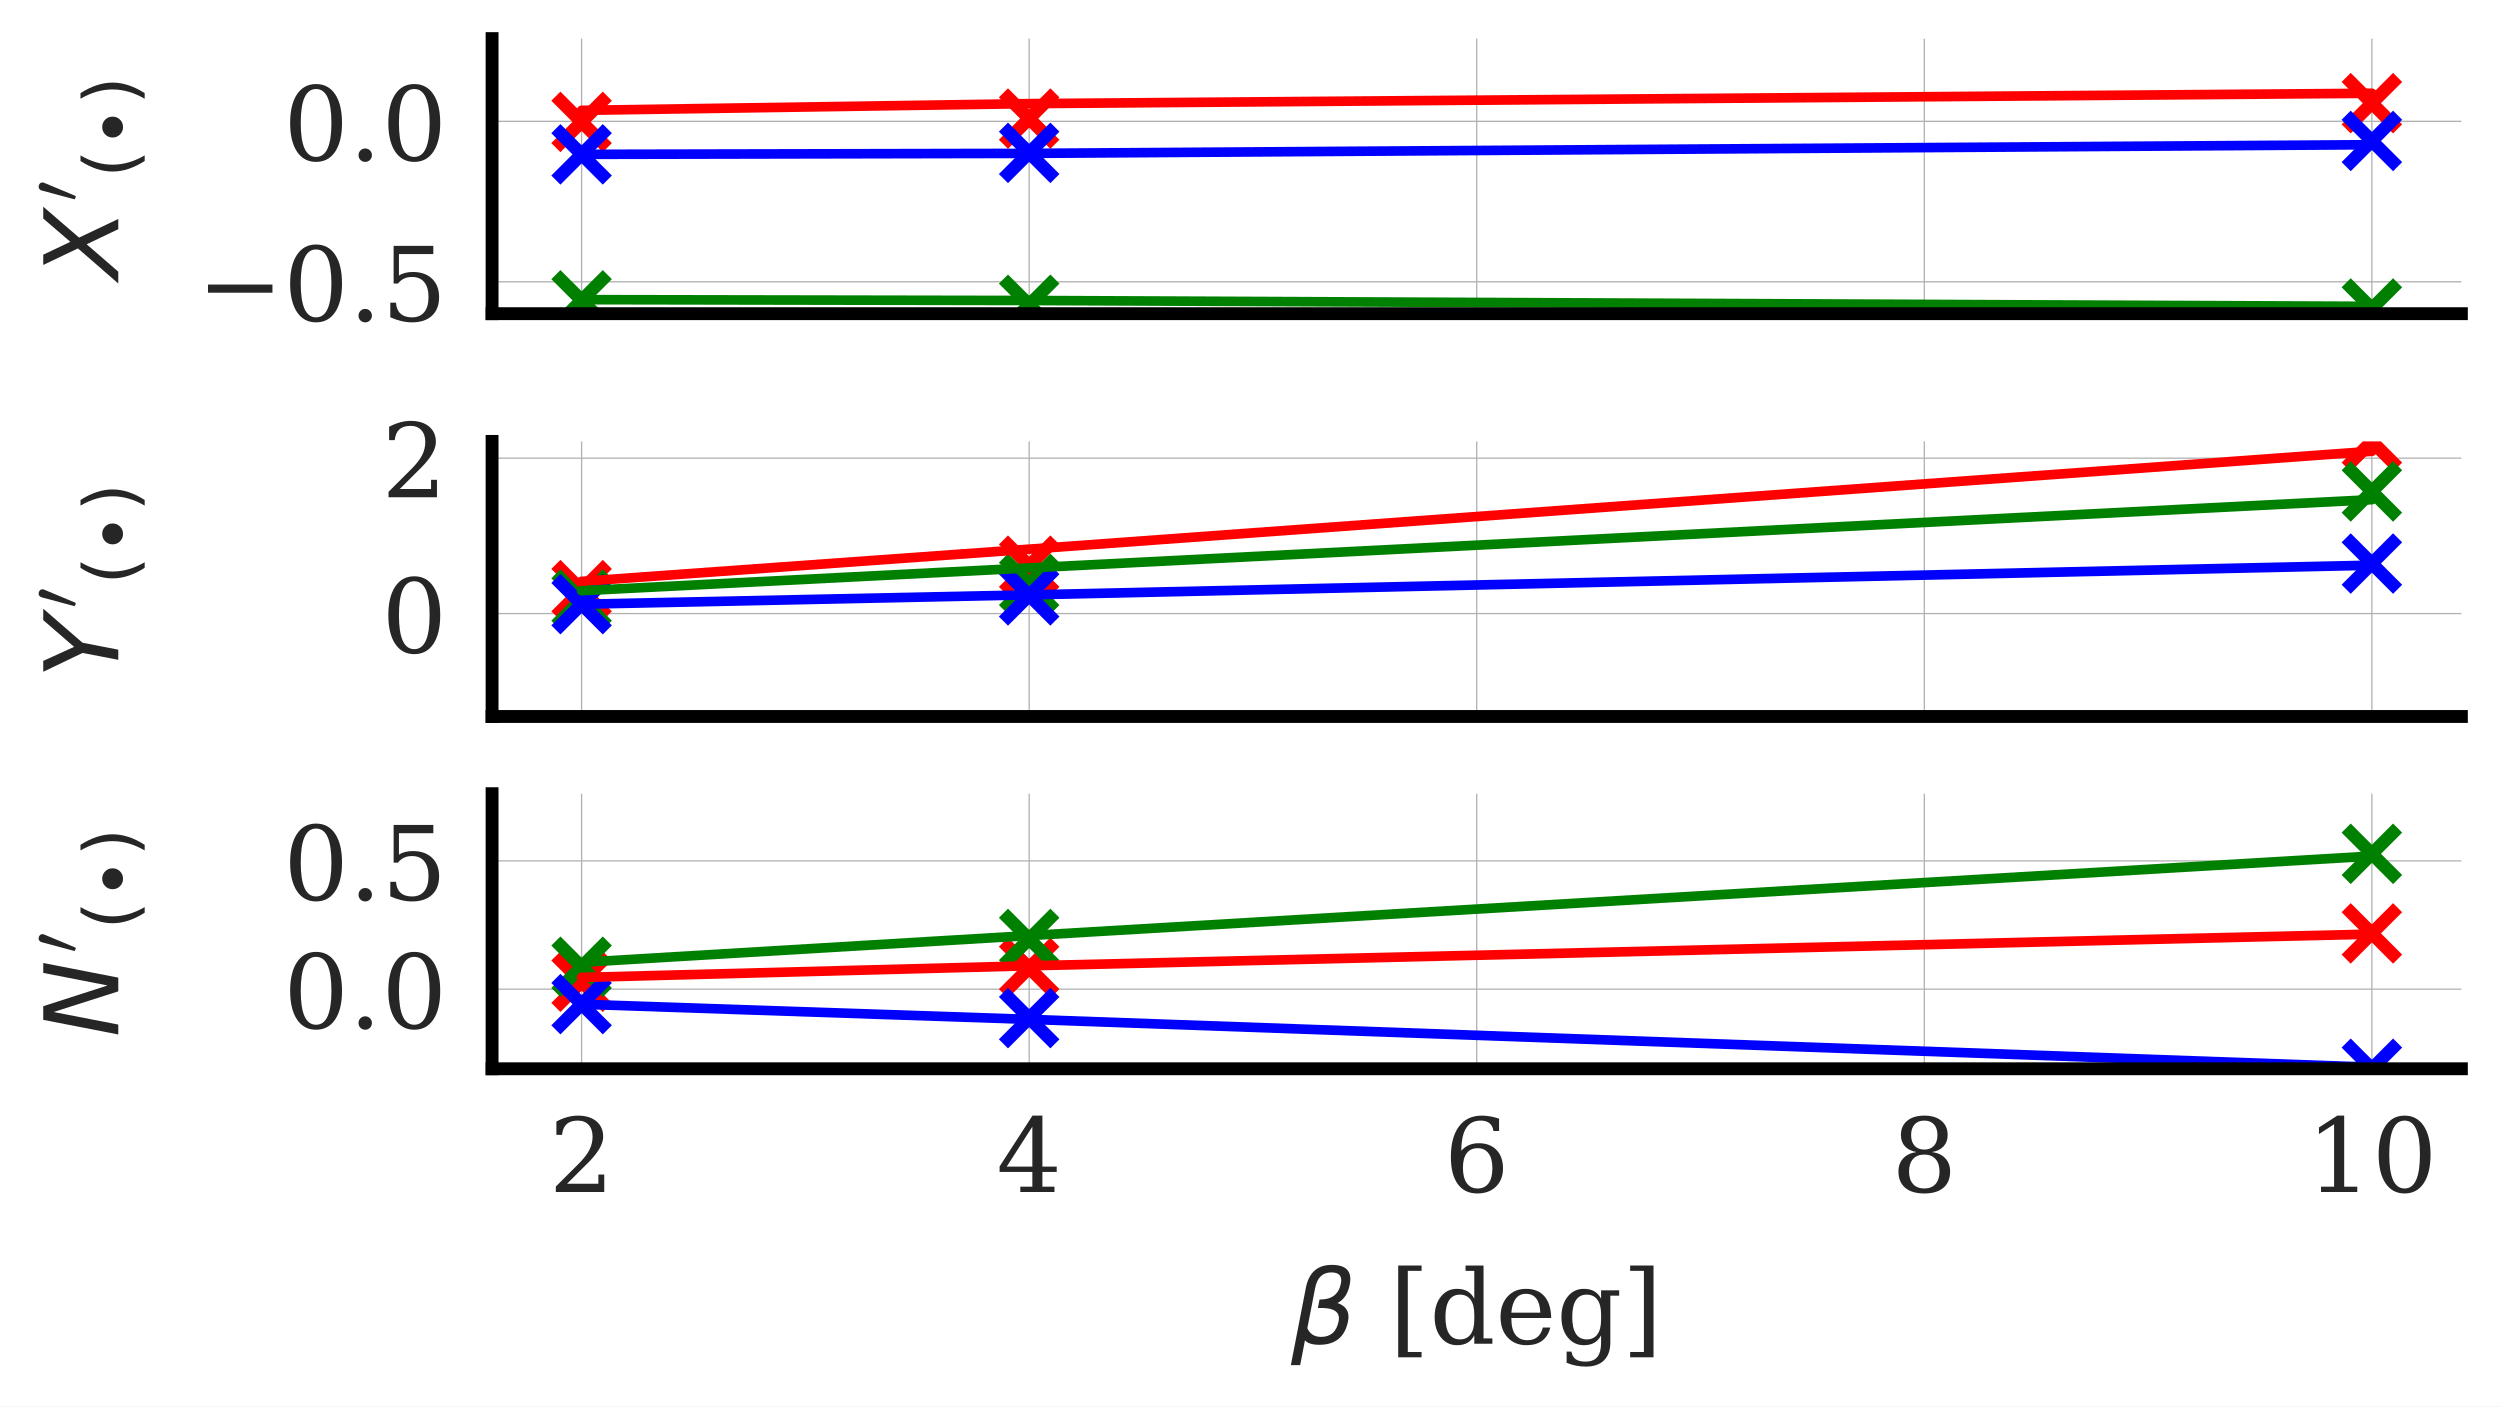
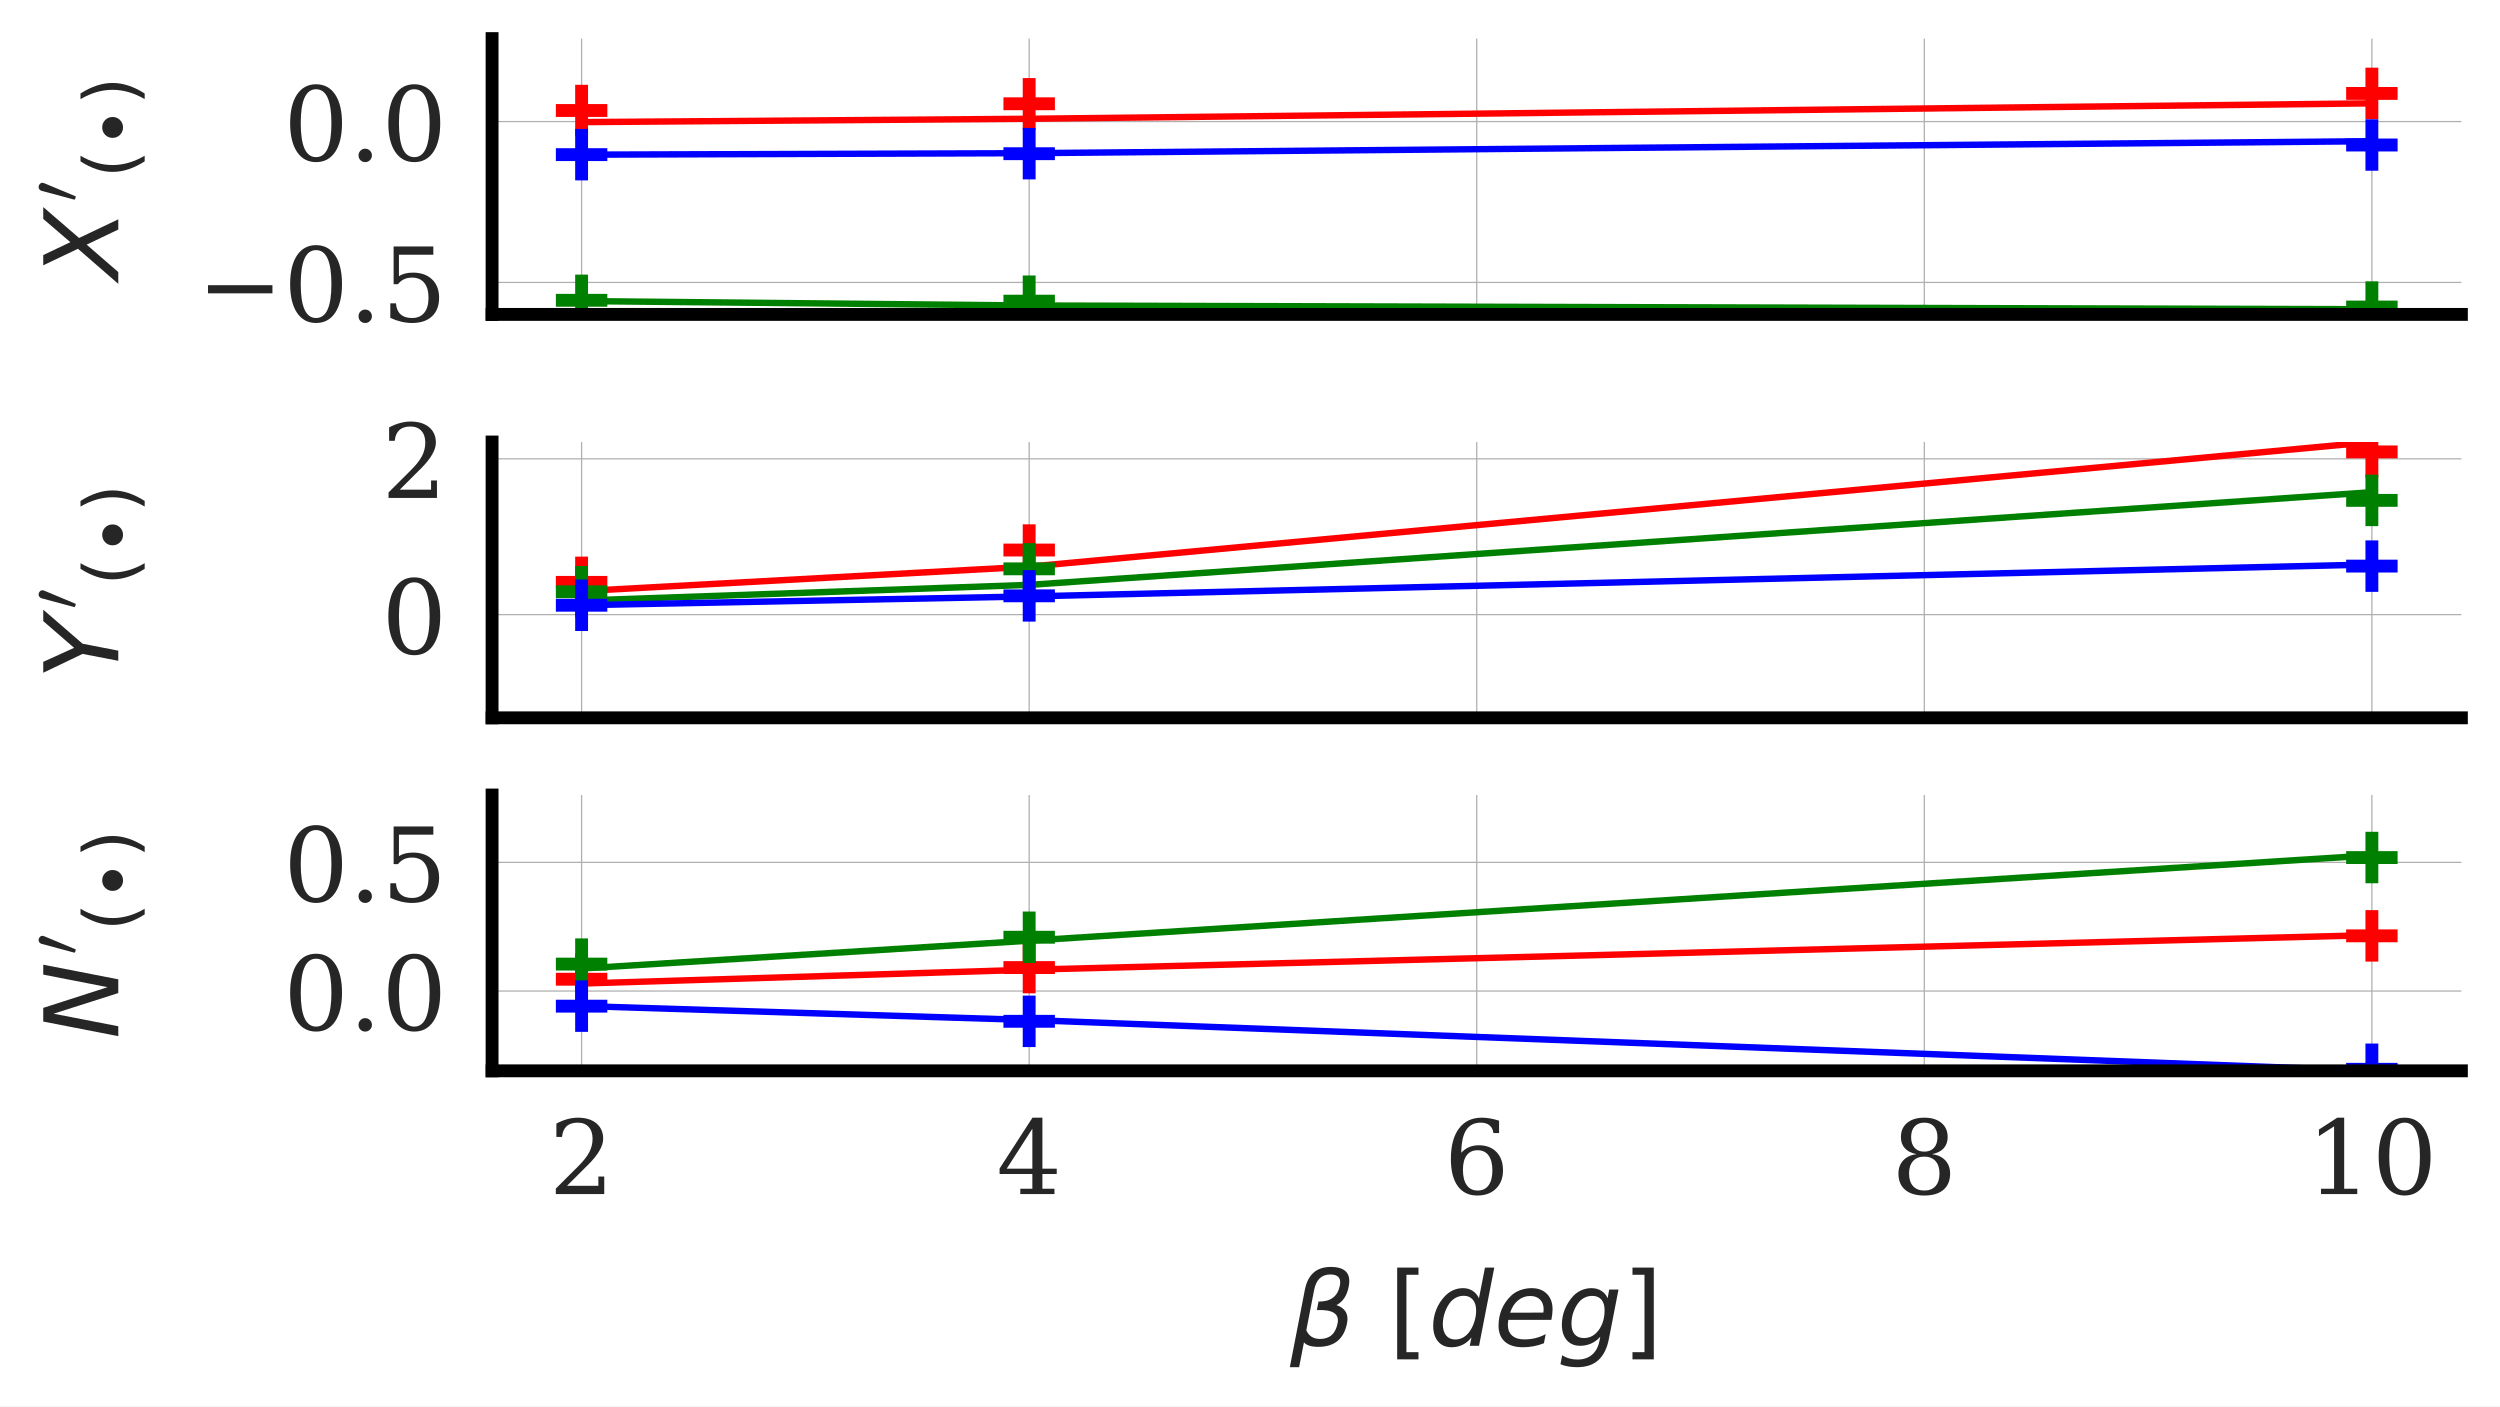
<svg xmlns="http://www.w3.org/2000/svg" xmlns:xlink="http://www.w3.org/1999/xlink" width="194.31pt" height="109.312pt" viewBox="0 0 194.31 109.312" version="1.1">
  <defs>
    <style type="text/css">*{stroke-linejoin: round; stroke-linecap: butt}</style>
  </defs>
  <g id="figure_1">
    <g id="patch_1">
      <path d="M 0 109.312  L 194.31 109.312  L 194.31 0  L 0 0  z " style="fill: #ffffff" />
    </g>
    <g id="axes_1">
      <g id="patch_2">
-         <path d="M 38.246 24.38  L 191.309 24.38  L 191.309 3  L 38.246 3  z " style="fill: #ffffff" />
+         <path d="M 38.246 24.437  L 191.309 24.437  L 191.309 3  L 38.246 3  z " style="fill: #ffffff" />
      </g>
      <g id="matplotlib.axis_1">
        <g id="xtick_1">
          <g id="line2d_1">
-             <path d="M 45.204 24.38  L 45.204 3  " clip-path="url(#pa5f23b35cd)" style="fill: none; stroke: #b0b0b0; stroke-width: 0.1; stroke-linecap: round" />
+             <path d="M 45.204 24.437  L 45.204 3  " clip-path="url(#p8b39b5f548)" style="fill: none; stroke: #b0b0b0; stroke-width: 0.1; stroke-linecap: round" />
          </g>
          <g id="line2d_2" />
        </g>
        <g id="xtick_2">
          <g id="line2d_3">
-             <path d="M 79.991 24.38  L 79.991 3  " clip-path="url(#pa5f23b35cd)" style="fill: none; stroke: #b0b0b0; stroke-width: 0.1; stroke-linecap: round" />
+             <path d="M 79.991 24.437  L 79.991 3  " clip-path="url(#p8b39b5f548)" style="fill: none; stroke: #b0b0b0; stroke-width: 0.1; stroke-linecap: round" />
          </g>
          <g id="line2d_4" />
        </g>
        <g id="xtick_3">
          <g id="line2d_5">
-             <path d="M 114.778 24.38  L 114.778 3  " clip-path="url(#pa5f23b35cd)" style="fill: none; stroke: #b0b0b0; stroke-width: 0.1; stroke-linecap: round" />
+             <path d="M 114.778 24.437  L 114.778 3  " clip-path="url(#p8b39b5f548)" style="fill: none; stroke: #b0b0b0; stroke-width: 0.1; stroke-linecap: round" />
          </g>
          <g id="line2d_6" />
        </g>
        <g id="xtick_4">
          <g id="line2d_7">
-             <path d="M 149.565 24.38  L 149.565 3  " clip-path="url(#pa5f23b35cd)" style="fill: none; stroke: #b0b0b0; stroke-width: 0.1; stroke-linecap: round" />
+             <path d="M 149.565 24.437  L 149.565 3  " clip-path="url(#p8b39b5f548)" style="fill: none; stroke: #b0b0b0; stroke-width: 0.1; stroke-linecap: round" />
          </g>
          <g id="line2d_8" />
        </g>
        <g id="xtick_5">
          <g id="line2d_9">
-             <path d="M 184.352 24.38  L 184.352 3  " clip-path="url(#pa5f23b35cd)" style="fill: none; stroke: #b0b0b0; stroke-width: 0.1; stroke-linecap: round" />
+             <path d="M 184.352 24.437  L 184.352 3  " clip-path="url(#p8b39b5f548)" style="fill: none; stroke: #b0b0b0; stroke-width: 0.1; stroke-linecap: round" />
          </g>
          <g id="line2d_10" />
        </g>
      </g>
      <g id="matplotlib.axis_2">
        <g id="ytick_1">
          <g id="line2d_11">
-             <path d="M 38.246 21.902  L 191.309 21.902  " clip-path="url(#pa5f23b35cd)" style="fill: none; stroke: #b0b0b0; stroke-width: 0.1; stroke-linecap: round" />
+             <path d="M 38.246 21.951  L 191.309 21.951  " clip-path="url(#p8b39b5f548)" style="fill: none; stroke: #b0b0b0; stroke-width: 0.1; stroke-linecap: round" />
          </g>
          <g id="line2d_12" />
          <g id="text_1">
-             <g style="fill: #262626" transform="translate(15.32024 24.94088) scale(0.08 -0.08)">
+             <g style="fill: #262626" transform="translate(15.32024 24.99081) scale(0.08 -0.08)">
              <defs>
                <path id="DejaVuSerif-2212" d="M 678 2259  L 4684 2259  L 4684 1753  L 678 1753  L 678 2259  z " transform="scale(0.015625)" />
                <path id="DejaVuSerif-30" d="M 2034 219  Q 2513 219 2750 744  Q 2988 1269 2988 2328  Q 2988 3391 2750 3916  Q 2513 4441 2034 4441  Q 1556 4441 1318 3916  Q 1081 3391 1081 2328  Q 1081 1269 1318 744  Q 1556 219 2034 219  z M 2034 -91  Q 1275 -91 848 546  Q 422 1184 422 2328  Q 422 3475 848 4112  Q 1275 4750 2034 4750  Q 2797 4750 3222 4112  Q 3647 3475 3647 2328  Q 3647 1184 3222 546  Q 2797 -91 2034 -91  z " transform="scale(0.015625)" />
                <path id="DejaVuSerif-2e" d="M 603 325  Q 603 500 722 622  Q 841 744 1019 744  Q 1191 744 1312 622  Q 1434 500 1434 325  Q 1434 153 1312 31  Q 1191 -91 1019 -91  Q 841 -91 722 29  Q 603 150 603 325  z " transform="scale(0.015625)" />
                <path id="DejaVuSerif-35" d="M 3219 4666  L 3219 4153  L 1081 4153  L 1081 2816  Q 1244 2928 1461 2984  Q 1678 3041 1947 3041  Q 2703 3041 3140 2622  Q 3578 2203 3578 1478  Q 3578 738 3136 323  Q 2694 -91 1894 -91  Q 1572 -91 1234 -12  Q 897 66 544 225  L 544 1131  L 897 1131  Q 925 688 1179 453  Q 1434 219 1894 219  Q 2388 219 2653 544  Q 2919 869 2919 1478  Q 2919 2084 2655 2407  Q 2391 2731 1894 2731  Q 1613 2731 1398 2631  Q 1184 2531 1019 2322  L 750 2322  L 750 4666  L 3219 4666  z " transform="scale(0.015625)" />
              </defs>
              <use xlink:href="#DejaVuSerif-2212" />
              <use xlink:href="#DejaVuSerif-30" x="83.789" />
              <use xlink:href="#DejaVuSerif-2e" x="147.412" />
              <use xlink:href="#DejaVuSerif-35" x="179.199" />
            </g>
          </g>
        </g>
        <g id="ytick_2">
          <g id="line2d_13">
-             <path d="M 38.246 9.431  L 191.309 9.431  " clip-path="url(#pa5f23b35cd)" style="fill: none; stroke: #b0b0b0; stroke-width: 0.1; stroke-linecap: round" />
+             <path d="M 38.246 9.448  L 191.309 9.448  " clip-path="url(#p8b39b5f548)" style="fill: none; stroke: #b0b0b0; stroke-width: 0.1; stroke-linecap: round" />
          </g>
          <g id="line2d_14" />
          <g id="text_2">
-             <g style="fill: #262626" transform="translate(22.02399 12.47009) scale(0.08 -0.08)">
+             <g style="fill: #262626" transform="translate(22.02399 12.48708) scale(0.08 -0.08)">
              <use xlink:href="#DejaVuSerif-30" />
              <use xlink:href="#DejaVuSerif-2e" x="63.623" />
              <use xlink:href="#DejaVuSerif-30" x="95.41" />
            </g>
          </g>
        </g>
        <g id="text_3">
-           <g style="fill: #262626" transform="translate(9.24024 21.69036) rotate(-90) scale(0.08 -0.08)">
+           <g style="fill: #262626" transform="translate(9.24024 21.71859) rotate(-90) scale(0.08 -0.08)">
            <defs>
              <path id="DejaVuSans-Oblique-58" d="M 878 4666  L 1516 4666  L 2316 2981  L 3763 4666  L 4500 4666  L 2578 2438  L 3738 0  L 3103 0  L 2163 1966  L 459 0  L -275 0  L 1906 2509  L 878 4666  z " transform="scale(0.015625)" />
              <path id="Cmsy10-30" d="M 225 347  Q 184 359 184 409  L 966 3316  Q 1003 3434 1093 3506  Q 1184 3578 1300 3578  Q 1450 3578 1564 3479  Q 1678 3381 1678 3231  Q 1678 3166 1644 3084  L 488 319  Q 466 275 428 275  Q 394 275 320 306  Q 247 338 225 347  z " transform="scale(0.015625)" />
              <path id="DejaVuSans-28" d="M 1984 4856  Q 1566 4138 1362 3434  Q 1159 2731 1159 2009  Q 1159 1288 1364 580  Q 1569 -128 1984 -844  L 1484 -844  Q 1016 -109 783 600  Q 550 1309 550 2009  Q 550 2706 781 3412  Q 1013 4119 1484 4856  L 1984 4856  z " transform="scale(0.015625)" />
              <path id="DejaVuSans-2219" d="M 1075 2006  Q 1075 2394 1345 2661  Q 1616 2928 2009 2928  Q 2397 2928 2664 2661  Q 2931 2394 2931 2006  Q 2931 1616 2662 1347  Q 2394 1078 2003 1078  Q 1613 1078 1344 1347  Q 1075 1616 1075 2006  z " transform="scale(0.015625)" />
              <path id="DejaVuSans-29" d="M 513 4856  L 1013 4856  Q 1481 4119 1714 3412  Q 1947 2706 1947 2009  Q 1947 1309 1714 600  Q 1481 -109 1013 -844  L 513 -844  Q 928 -128 1133 580  Q 1338 1288 1338 2009  Q 1338 2731 1133 3434  Q 928 4138 513 4856  z " transform="scale(0.015625)" />
            </defs>
            <use xlink:href="#DejaVuSans-Oblique-58" transform="translate(0 0.584375)" />
            <use xlink:href="#Cmsy10-30" transform="translate(75.52263 38.86563) scale(0.7)" />
            <use xlink:href="#DejaVuSans-28" transform="translate(98.4572 -15.82188) scale(0.7)" />
            <use xlink:href="#DejaVuSans-2219" transform="translate(125.7668 -15.82188) scale(0.7)" />
            <use xlink:href="#DejaVuSans-29" transform="translate(169.5851 -15.82188) scale(0.7)" />
          </g>
        </g>
      </g>
      <g id="line2d_15">
+         <path d="M 45.204 9.492  L 79.991 9.232  L 184.352 8.032  " clip-path="url(#p8b39b5f548)" style="fill: none; stroke: #ff0000; stroke-width: 0.5; stroke-linecap: round" />
+       </g>
+       <g id="line2d_16">
+         <path d="M 45.204 23.399  L 79.991 23.744  L 184.352 24.033  " clip-path="url(#p8b39b5f548)" style="fill: none; stroke: #008000; stroke-width: 0.5; stroke-linecap: round" />
+       </g>
+       <g id="line2d_17">
+         <path d="M 45.204 12.022  L 79.991 11.905  L 184.352 10.975  " clip-path="url(#p8b39b5f548)" style="fill: none; stroke: #0000ff; stroke-width: 0.5; stroke-linecap: round" />
+       </g>
+       <g id="line2d_18">
        <defs>
-           <path id="m669d3dee5b" d="M -2 2  L 2 -2  M -2 -2  L 2 2  " style="stroke: #ff0000" />
+           <path id="mfa01c12c2f" d="M -2 0  L 2 0  M 0 2  L 0 -2  " style="stroke: #ff0000" />
        </defs>
-         <g clip-path="url(#pa5f23b35cd)">
-           <use xlink:href="#m669d3dee5b" x="45.204" y="9.475" style="fill: #ff0000; stroke: #ff0000" />
-           <use xlink:href="#m669d3dee5b" x="79.991" y="9.215" style="fill: #ff0000; stroke: #ff0000" />
-           <use xlink:href="#m669d3dee5b" x="184.352" y="8.018" style="fill: #ff0000; stroke: #ff0000" />
-         </g>
-       </g>
-       <g id="line2d_16">
+         <g clip-path="url(#p8b39b5f548)">
+           <use xlink:href="#mfa01c12c2f" x="45.204" y="8.591" style="fill: #ff0000; stroke: #ff0000" />
+           <use xlink:href="#mfa01c12c2f" x="79.991" y="8.067" style="fill: #ff0000; stroke: #ff0000" />
+           <use xlink:href="#mfa01c12c2f" x="184.352" y="7.261" style="fill: #ff0000; stroke: #ff0000" />
+         </g>
+       </g>
+       <g id="line2d_19">
        <defs>
-           <path id="m61a333abdd" d="M -2 2  L 2 -2  M -2 -2  L 2 2  " style="stroke: #008000" />
+           <path id="m110ca8542e" d="M -2 0  L 2 0  M 0 2  L 0 -2  " style="stroke: #008000" />
        </defs>
-         <g clip-path="url(#pa5f23b35cd)">
-           <use xlink:href="#m61a333abdd" x="45.204" y="23.345" style="fill: #008000; stroke: #008000" />
-           <use xlink:href="#m61a333abdd" x="79.991" y="23.689" style="fill: #008000; stroke: #008000" />
-           <use xlink:href="#m61a333abdd" x="184.352" y="23.978" style="fill: #008000; stroke: #008000" />
-         </g>
-       </g>
-       <g id="line2d_17">
+         <g clip-path="url(#p8b39b5f548)">
+           <use xlink:href="#m110ca8542e" x="45.204" y="23.343" style="fill: #008000; stroke: #008000" />
+           <use xlink:href="#m110ca8542e" x="79.991" y="23.409" style="fill: #008000; stroke: #008000" />
+           <use xlink:href="#m110ca8542e" x="184.352" y="23.865" style="fill: #008000; stroke: #008000" />
+         </g>
+       </g>
+       <g id="line2d_20">
        <defs>
-           <path id="m25fa1c85c9" d="M -2 2  L 2 -2  M -2 -2  L 2 2  " style="stroke: #0000ff" />
+           <path id="m47cb2ec820" d="M -2 0  L 2 0  M 0 2  L 0 -2  " style="stroke: #0000ff" />
        </defs>
-         <g clip-path="url(#pa5f23b35cd)">
-           <use xlink:href="#m25fa1c85c9" x="45.204" y="11.998" style="fill: #0000ff; stroke: #0000ff" />
-           <use xlink:href="#m25fa1c85c9" x="79.991" y="11.881" style="fill: #0000ff; stroke: #0000ff" />
-           <use xlink:href="#m25fa1c85c9" x="184.352" y="10.954" style="fill: #0000ff; stroke: #0000ff" />
-         </g>
-       </g>
-       <g id="line2d_18">
-         <path d="M 45.204 8.577  L 79.991 8.054  L 184.352 7.25  " clip-path="url(#pa5f23b35cd)" style="fill: none; stroke: #ff0000; stroke-width: 0.75; stroke-linecap: round" />
-       </g>
-       <g id="line2d_19">
-         <path d="M 45.204 23.29  L 79.991 23.355  L 184.352 23.81  " clip-path="url(#pa5f23b35cd)" style="fill: none; stroke: #008000; stroke-width: 0.75; stroke-linecap: round" />
-       </g>
-       <g id="line2d_20">
-         <path d="M 45.204 11.997  L 79.991 11.921  L 184.352 11.248  " clip-path="url(#pa5f23b35cd)" style="fill: none; stroke: #0000ff; stroke-width: 0.75; stroke-linecap: round" />
+         <g clip-path="url(#p8b39b5f548)">
+           <use xlink:href="#m47cb2ec820" x="45.204" y="12.021" style="fill: #0000ff; stroke: #0000ff" />
+           <use xlink:href="#m47cb2ec820" x="79.991" y="11.945" style="fill: #0000ff; stroke: #0000ff" />
+           <use xlink:href="#m47cb2ec820" x="184.352" y="11.27" style="fill: #0000ff; stroke: #0000ff" />
+         </g>
      </g>
      <g id="patch_3">
-         <path d="M 38.246 24.38  L 38.246 3  " style="fill: none; stroke: #000000; stroke-linejoin: miter; stroke-linecap: square" />
+         <path d="M 38.246 24.437  L 38.246 3  " style="fill: none; stroke: #000000; stroke-linejoin: miter; stroke-linecap: square" />
      </g>
      <g id="patch_4">
-         <path d="M 38.246 24.38  L 191.309 24.38  " style="fill: none; stroke: #000000; stroke-linejoin: miter; stroke-linecap: square" />
+         <path d="M 38.246 24.437  L 191.309 24.437  " style="fill: none; stroke: #000000; stroke-linejoin: miter; stroke-linecap: square" />
      </g>
    </g>
    <g id="axes_2">
      <g id="patch_5">
-         <path d="M 38.246 55.688  L 191.309 55.688  L 191.309 34.308  L 38.246 34.308  z " style="fill: #ffffff" />
+         <path d="M 38.246 55.792  L 191.309 55.792  L 191.309 34.355  L 38.246 34.355  z " style="fill: #ffffff" />
      </g>
      <g id="matplotlib.axis_3">
        <g id="xtick_6">
          <g id="line2d_21">
-             <path d="M 45.204 55.688  L 45.204 34.308  " clip-path="url(#pbe70ea8ab2)" style="fill: none; stroke: #b0b0b0; stroke-width: 0.1; stroke-linecap: round" />
+             <path d="M 45.204 55.792  L 45.204 34.355  " clip-path="url(#p20090bc9d8)" style="fill: none; stroke: #b0b0b0; stroke-width: 0.1; stroke-linecap: round" />
          </g>
          <g id="line2d_22" />
        </g>
        <g id="xtick_7">
          <g id="line2d_23">
-             <path d="M 79.991 55.688  L 79.991 34.308  " clip-path="url(#pbe70ea8ab2)" style="fill: none; stroke: #b0b0b0; stroke-width: 0.1; stroke-linecap: round" />
+             <path d="M 79.991 55.792  L 79.991 34.355  " clip-path="url(#p20090bc9d8)" style="fill: none; stroke: #b0b0b0; stroke-width: 0.1; stroke-linecap: round" />
          </g>
          <g id="line2d_24" />
        </g>
        <g id="xtick_8">
          <g id="line2d_25">
-             <path d="M 114.778 55.688  L 114.778 34.308  " clip-path="url(#pbe70ea8ab2)" style="fill: none; stroke: #b0b0b0; stroke-width: 0.1; stroke-linecap: round" />
+             <path d="M 114.778 55.792  L 114.778 34.355  " clip-path="url(#p20090bc9d8)" style="fill: none; stroke: #b0b0b0; stroke-width: 0.1; stroke-linecap: round" />
          </g>
          <g id="line2d_26" />
        </g>
        <g id="xtick_9">
          <g id="line2d_27">
-             <path d="M 149.565 55.688  L 149.565 34.308  " clip-path="url(#pbe70ea8ab2)" style="fill: none; stroke: #b0b0b0; stroke-width: 0.1; stroke-linecap: round" />
+             <path d="M 149.565 55.792  L 149.565 34.355  " clip-path="url(#p20090bc9d8)" style="fill: none; stroke: #b0b0b0; stroke-width: 0.1; stroke-linecap: round" />
          </g>
          <g id="line2d_28" />
        </g>
        <g id="xtick_10">
          <g id="line2d_29">
-             <path d="M 184.352 55.688  L 184.352 34.308  " clip-path="url(#pbe70ea8ab2)" style="fill: none; stroke: #b0b0b0; stroke-width: 0.1; stroke-linecap: round" />
+             <path d="M 184.352 55.792  L 184.352 34.355  " clip-path="url(#p20090bc9d8)" style="fill: none; stroke: #b0b0b0; stroke-width: 0.1; stroke-linecap: round" />
          </g>
          <g id="line2d_30" />
        </g>
      </g>
      <g id="matplotlib.axis_4">
        <g id="ytick_3">
          <g id="line2d_31">
-             <path d="M 38.246 47.69  L 191.309 47.69  " clip-path="url(#pbe70ea8ab2)" style="fill: none; stroke: #b0b0b0; stroke-width: 0.1; stroke-linecap: round" />
+             <path d="M 38.246 47.772  L 191.309 47.772  " clip-path="url(#p20090bc9d8)" style="fill: none; stroke: #b0b0b0; stroke-width: 0.1; stroke-linecap: round" />
          </g>
          <g id="line2d_32" />
          <g id="text_4">
-             <g style="fill: #262626" transform="translate(29.65649 50.72933) scale(0.08 -0.08)">
+             <g style="fill: #262626" transform="translate(29.65649 50.81173) scale(0.08 -0.08)">
              <use xlink:href="#DejaVuSerif-30" />
            </g>
          </g>
        </g>
        <g id="ytick_4">
          <g id="line2d_33">
-             <path d="M 38.246 35.611  L 191.309 35.611  " clip-path="url(#pbe70ea8ab2)" style="fill: none; stroke: #b0b0b0; stroke-width: 0.1; stroke-linecap: round" />
+             <path d="M 38.246 35.662  L 191.309 35.662  " clip-path="url(#p20090bc9d8)" style="fill: none; stroke: #b0b0b0; stroke-width: 0.1; stroke-linecap: round" />
          </g>
          <g id="line2d_34" />
          <g id="text_5">
-             <g style="fill: #262626" transform="translate(29.65649 38.65061) scale(0.08 -0.08)">
+             <g style="fill: #262626" transform="translate(29.65649 38.70109) scale(0.08 -0.08)">
              <defs>
                <path id="DejaVuSerif-32" d="M 819 3553  L 469 3553  L 469 4384  Q 803 4563 1142 4656  Q 1481 4750 1806 4750  Q 2534 4750 2956 4397  Q 3378 4044 3378 3438  Q 3378 2753 2422 1800  Q 2347 1728 2309 1691  L 1131 513  L 3078 513  L 3078 1088  L 3444 1088  L 3444 0  L 434 0  L 434 341  L 1850 1753  Q 2319 2222 2519 2614  Q 2719 3006 2719 3438  Q 2719 3909 2473 4175  Q 2228 4441 1797 4441  Q 1350 4441 1106 4219  Q 863 3997 819 3553  z " transform="scale(0.015625)" />
              </defs>
              <use xlink:href="#DejaVuSerif-32" />
            </g>
          </g>
        </g>
        <g id="text_6">
-           <g style="fill: #262626" transform="translate(9.24024 52.71799) rotate(-90) scale(0.08 -0.08)">
+           <g style="fill: #262626" transform="translate(9.24024 52.79327) rotate(-90) scale(0.08 -0.08)">
            <defs>
              <path id="DejaVuSans-Oblique-59" d="M 403 4666  L 1081 4666  L 1953 2747  L 3616 4666  L 4325 4666  L 2209 2222  L 1778 0  L 1147 0  L 1575 2222  L 403 4666  z " transform="scale(0.015625)" />
            </defs>
            <use xlink:href="#DejaVuSans-Oblique-59" transform="translate(0 0.584375)" />
            <use xlink:href="#Cmsy10-30" transform="translate(68.10076 38.86563) scale(0.7)" />
            <use xlink:href="#DejaVuSans-28" transform="translate(91.03533 -15.82188) scale(0.7)" />
            <use xlink:href="#DejaVuSans-2219" transform="translate(118.3449 -15.82188) scale(0.7)" />
            <use xlink:href="#DejaVuSans-29" transform="translate(162.1633 -15.82188) scale(0.7)" />
          </g>
        </g>
      </g>
      <g id="line2d_35">
-         <g clip-path="url(#pbe70ea8ab2)">
-           <use xlink:href="#m669d3dee5b" x="45.204" y="45.867" style="fill: #ff0000; stroke: #ff0000" />
-           <use xlink:href="#m669d3dee5b" x="79.991" y="43.968" style="fill: #ff0000; stroke: #ff0000" />
-           <use xlink:href="#m669d3dee5b" x="184.352" y="34.308" style="fill: #ff0000; stroke: #ff0000" />
-         </g>
+         <path d="M 45.204 45.945  L 79.991 44.041  L 184.352 34.355  " clip-path="url(#p20090bc9d8)" style="fill: none; stroke: #ff0000; stroke-width: 0.5; stroke-linecap: round" />
      </g>
      <g id="line2d_36">
-         <g clip-path="url(#pbe70ea8ab2)">
-           <use xlink:href="#m61a333abdd" x="45.204" y="46.598" style="fill: #008000; stroke: #008000" />
-           <use xlink:href="#m61a333abdd" x="79.991" y="45.382" style="fill: #008000; stroke: #008000" />
-           <use xlink:href="#m61a333abdd" x="184.352" y="38.198" style="fill: #008000; stroke: #008000" />
-         </g>
+         <path d="M 45.204 46.677  L 79.991 45.458  L 184.352 38.255  " clip-path="url(#p20090bc9d8)" style="fill: none; stroke: #008000; stroke-width: 0.5; stroke-linecap: round" />
      </g>
      <g id="line2d_37">
-         <g clip-path="url(#pbe70ea8ab2)">
-           <use xlink:href="#m25fa1c85c9" x="45.204" y="46.959" style="fill: #0000ff; stroke: #0000ff" />
-           <use xlink:href="#m25fa1c85c9" x="79.991" y="46.276" style="fill: #0000ff; stroke: #0000ff" />
-           <use xlink:href="#m25fa1c85c9" x="184.352" y="43.8" style="fill: #0000ff; stroke: #0000ff" />
-         </g>
+         <path d="M 45.204 47.04  L 79.991 46.355  L 184.352 43.872  " clip-path="url(#p20090bc9d8)" style="fill: none; stroke: #0000ff; stroke-width: 0.5; stroke-linecap: round" />
      </g>
      <g id="line2d_38">
-         <path d="M 45.204 45.187  L 79.991 42.683  L 184.352 35.074  " clip-path="url(#pbe70ea8ab2)" style="fill: none; stroke: #ff0000; stroke-width: 0.75; stroke-linecap: round" />
+         <g clip-path="url(#p20090bc9d8)">
+           <use xlink:href="#mfa01c12c2f" x="45.204" y="45.262" style="fill: #ff0000; stroke: #ff0000" />
+           <use xlink:href="#mfa01c12c2f" x="79.991" y="42.752" style="fill: #ff0000; stroke: #ff0000" />
+           <use xlink:href="#mfa01c12c2f" x="184.352" y="35.123" style="fill: #ff0000; stroke: #ff0000" />
+         </g>
      </g>
      <g id="line2d_39">
-         <path d="M 45.204 45.914  L 79.991 44.14  L 184.352 38.834  " clip-path="url(#pbe70ea8ab2)" style="fill: none; stroke: #008000; stroke-width: 0.75; stroke-linecap: round" />
+         <g clip-path="url(#p20090bc9d8)">
+           <use xlink:href="#m110ca8542e" x="45.204" y="45.992" style="fill: #008000; stroke: #008000" />
+           <use xlink:href="#m110ca8542e" x="79.991" y="44.213" style="fill: #008000; stroke: #008000" />
+           <use xlink:href="#m110ca8542e" x="184.352" y="38.893" style="fill: #008000; stroke: #008000" />
+         </g>
      </g>
      <g id="line2d_40">
-         <path d="M 45.204 46.963  L 79.991 46.234  L 184.352 43.929  " clip-path="url(#pbe70ea8ab2)" style="fill: none; stroke: #0000ff; stroke-width: 0.75; stroke-linecap: round" />
+         <g clip-path="url(#p20090bc9d8)">
+           <use xlink:href="#m47cb2ec820" x="45.204" y="47.043" style="fill: #0000ff; stroke: #0000ff" />
+           <use xlink:href="#m47cb2ec820" x="79.991" y="46.312" style="fill: #0000ff; stroke: #0000ff" />
+           <use xlink:href="#m47cb2ec820" x="184.352" y="44.002" style="fill: #0000ff; stroke: #0000ff" />
+         </g>
      </g>
      <g id="patch_6">
-         <path d="M 38.246 55.688  L 38.246 34.308  " style="fill: none; stroke: #000000; stroke-linejoin: miter; stroke-linecap: square" />
+         <path d="M 38.246 55.792  L 38.246 34.355  " style="fill: none; stroke: #000000; stroke-linejoin: miter; stroke-linecap: square" />
      </g>
      <g id="patch_7">
-         <path d="M 38.246 55.688  L 191.309 55.688  " style="fill: none; stroke: #000000; stroke-linejoin: miter; stroke-linecap: square" />
+         <path d="M 38.246 55.792  L 191.309 55.792  " style="fill: none; stroke: #000000; stroke-linejoin: miter; stroke-linecap: square" />
      </g>
    </g>
    <g id="axes_3">
      <g id="patch_8">
-         <path d="M 38.246 83.069  L 191.309 83.069  L 191.309 61.689  L 38.246 61.689  z " style="fill: #ffffff" />
+         <path d="M 38.246 83.229  L 191.309 83.229  L 191.309 61.792  L 38.246 61.792  z " style="fill: #ffffff" />
      </g>
      <g id="matplotlib.axis_5">
        <g id="xtick_11">
          <g id="line2d_41">
-             <path d="M 45.204 83.069  L 45.204 61.689  " clip-path="url(#p3933ff0e4e)" style="fill: none; stroke: #b0b0b0; stroke-width: 0.1; stroke-linecap: round" />
+             <path d="M 45.204 83.229  L 45.204 61.792  " clip-path="url(#peadc7e70c1)" style="fill: none; stroke: #b0b0b0; stroke-width: 0.1; stroke-linecap: round" />
          </g>
          <g id="line2d_42" />
          <g id="text_7">
-             <g style="fill: #262626" transform="translate(42.6589 92.64756) scale(0.08 -0.08)">
+             <g style="fill: #262626" transform="translate(42.6589 92.80756) scale(0.08 -0.08)">
              <use xlink:href="#DejaVuSerif-32" />
            </g>
          </g>
        </g>
        <g id="xtick_12">
          <g id="line2d_43">
-             <path d="M 79.991 83.069  L 79.991 61.689  " clip-path="url(#p3933ff0e4e)" style="fill: none; stroke: #b0b0b0; stroke-width: 0.1; stroke-linecap: round" />
+             <path d="M 79.991 83.229  L 79.991 61.792  " clip-path="url(#peadc7e70c1)" style="fill: none; stroke: #b0b0b0; stroke-width: 0.1; stroke-linecap: round" />
          </g>
          <g id="line2d_44" />
          <g id="text_8">
-             <g style="fill: #262626" transform="translate(77.44592 92.64756) scale(0.08 -0.08)">
+             <g style="fill: #262626" transform="translate(77.44592 92.80756) scale(0.08 -0.08)">
              <defs>
                <path id="DejaVuSerif-34" d="M 2234 1581  L 2234 4063  L 641 1581  L 2234 1581  z M 3609 0  L 1484 0  L 1484 331  L 2234 331  L 2234 1247  L 197 1247  L 197 1588  L 2241 4750  L 2859 4750  L 2859 1581  L 3750 1581  L 3750 1247  L 2859 1247  L 2859 331  L 3609 331  L 3609 0  z " transform="scale(0.015625)" />
              </defs>
              <use xlink:href="#DejaVuSerif-34" />
            </g>
          </g>
        </g>
        <g id="xtick_13">
          <g id="line2d_45">
-             <path d="M 114.778 83.069  L 114.778 61.689  " clip-path="url(#p3933ff0e4e)" style="fill: none; stroke: #b0b0b0; stroke-width: 0.1; stroke-linecap: round" />
+             <path d="M 114.778 83.229  L 114.778 61.792  " clip-path="url(#peadc7e70c1)" style="fill: none; stroke: #b0b0b0; stroke-width: 0.1; stroke-linecap: round" />
          </g>
          <g id="line2d_46" />
          <g id="text_9">
-             <g style="fill: #262626" transform="translate(112.2329 92.64756) scale(0.08 -0.08)">
+             <g style="fill: #262626" transform="translate(112.2329 92.80756) scale(0.08 -0.08)">
              <defs>
                <path id="DejaVuSerif-36" d="M 2094 219  Q 2534 219 2771 542  Q 3009 866 3009 1472  Q 3009 2078 2771 2401  Q 2534 2725 2094 2725  Q 1647 2725 1412 2412  Q 1178 2100 1178 1509  Q 1178 888 1415 553  Q 1653 219 2094 219  z M 1075 2569  Q 1288 2803 1556 2918  Q 1825 3034 2163 3034  Q 2859 3034 3264 2615  Q 3669 2197 3669 1472  Q 3669 763 3233 336  Q 2797 -91 2069 -91  Q 1278 -91 853 498  Q 428 1088 428 2181  Q 428 3406 931 4078  Q 1434 4750 2350 4750  Q 2597 4750 2869 4703  Q 3141 4656 3425 4563  L 3425 3794  L 3072 3794  Q 3034 4109 2831 4275  Q 2628 4441 2284 4441  Q 1678 4441 1381 3981  Q 1084 3522 1075 2569  z " transform="scale(0.015625)" />
              </defs>
              <use xlink:href="#DejaVuSerif-36" />
            </g>
          </g>
        </g>
        <g id="xtick_14">
          <g id="line2d_47">
-             <path d="M 149.565 83.069  L 149.565 61.689  " clip-path="url(#p3933ff0e4e)" style="fill: none; stroke: #b0b0b0; stroke-width: 0.1; stroke-linecap: round" />
+             <path d="M 149.565 83.229  L 149.565 61.792  " clip-path="url(#peadc7e70c1)" style="fill: none; stroke: #b0b0b0; stroke-width: 0.1; stroke-linecap: round" />
          </g>
          <g id="line2d_48" />
          <g id="text_10">
-             <g style="fill: #262626" transform="translate(147.02 92.64756) scale(0.08 -0.08)">
+             <g style="fill: #262626" transform="translate(147.02 92.80756) scale(0.08 -0.08)">
              <defs>
                <path id="DejaVuSerif-38" d="M 2981 1275  Q 2981 1775 2732 2051  Q 2484 2328 2034 2328  Q 1584 2328 1336 2051  Q 1088 1775 1088 1275  Q 1088 772 1336 495  Q 1584 219 2034 219  Q 2484 219 2732 495  Q 2981 772 2981 1275  z M 2853 3541  Q 2853 3966 2637 4203  Q 2422 4441 2034 4441  Q 1650 4441 1433 4203  Q 1216 3966 1216 3541  Q 1216 3113 1433 2875  Q 1650 2638 2034 2638  Q 2422 2638 2637 2875  Q 2853 3113 2853 3541  z M 2516 2484  Q 3047 2413 3344 2092  Q 3641 1772 3641 1275  Q 3641 619 3225 264  Q 2809 -91 2034 -91  Q 1263 -91 845 264  Q 428 619 428 1275  Q 428 1772 725 2092  Q 1022 2413 1556 2484  Q 1084 2569 832 2842  Q 581 3116 581 3541  Q 581 4103 968 4426  Q 1356 4750 2034 4750  Q 2713 4750 3100 4426  Q 3488 4103 3488 3541  Q 3488 3116 3236 2842  Q 2984 2569 2516 2484  z " transform="scale(0.015625)" />
              </defs>
              <use xlink:href="#DejaVuSerif-38" />
            </g>
          </g>
        </g>
        <g id="xtick_15">
          <g id="line2d_49">
-             <path d="M 184.352 83.069  L 184.352 61.689  " clip-path="url(#p3933ff0e4e)" style="fill: none; stroke: #b0b0b0; stroke-width: 0.1; stroke-linecap: round" />
+             <path d="M 184.352 83.229  L 184.352 61.792  " clip-path="url(#peadc7e70c1)" style="fill: none; stroke: #b0b0b0; stroke-width: 0.1; stroke-linecap: round" />
          </g>
          <g id="line2d_50" />
          <g id="text_11">
-             <g style="fill: #262626" transform="translate(179.262 92.64756) scale(0.08 -0.08)">
+             <g style="fill: #262626" transform="translate(179.262 92.80756) scale(0.08 -0.08)">
              <defs>
                <path id="DejaVuSerif-31" d="M 909 0  L 909 331  L 1722 331  L 1722 4213  L 781 3603  L 781 4013  L 1919 4750  L 2350 4750  L 2350 331  L 3163 331  L 3163 0  L 909 0  z " transform="scale(0.015625)" />
              </defs>
              <use xlink:href="#DejaVuSerif-31" />
              <use xlink:href="#DejaVuSerif-30" x="63.623" />
            </g>
          </g>
        </g>
        <g id="text_12">
-           <g style="fill: #262626" transform="translate(100.3379 104.4713) scale(0.08 -0.08)">
+           <g style="fill: #262626" transform="translate(100.2579 104.6313) scale(0.08 -0.08)">
            <defs>
              <path id="DejaVuSans-Oblique-3b2" d="M 872 216  L 572 -1331  L -6 -1331  L 928 3478  Q 1206 4903 2538 4903  Q 3888 4903 3659 3700  Q 3503 2844 2894 2531  Q 3713 2250 3553 1416  Q 3272 -69 1759 -66  Q 1097 -63 872 216  z M 1019 966  Q 1259 422 1875 425  Q 2775 425 2966 1406  Q 3138 2288 1675 2219  L 1778 2750  Q 2909 2731 3106 3750  Q 3241 4438 2509 4434  Q 1691 4434 1503 3459  L 1019 966  z " transform="scale(0.015625)" />
              <path id="DejaVuSerif-20" transform="scale(0.015625)" />
-               <path id="DejaVuSerif-5b" d="M 550 4863  L 2003 4863  L 2003 4531  L 1147 4531  L 1147 -513  L 2003 -513  L 2003 -844  L 550 -844  L 550 4863  z " transform="scale(0.015625)" />
-               <path id="DejaVuSerif-64" d="M 3359 331  L 3909 331  L 3909 0  L 2784 0  L 2784 519  Q 2616 206 2355 57  Q 2094 -91 1709 -91  Q 1097 -91 708 395  Q 319 881 319 1663  Q 319 2444 706 2928  Q 1094 3413 1709 3413  Q 2094 3413 2355 3264  Q 2616 3116 2784 2803  L 2784 4531  L 2241 4531  L 2241 4863  L 3359 4863  L 3359 331  z M 2784 1497  L 2784 1825  Q 2784 2422 2554 2737  Q 2325 3053 1888 3053  Q 1444 3053 1217 2703  Q 991 2353 991 1663  Q 991 975 1217 622  Q 1444 269 1888 269  Q 2325 269 2554 583  Q 2784 897 2784 1497  z " transform="scale(0.015625)" />
-               <path id="DejaVuSerif-65" d="M 3469 1600  L 991 1600  L 991 1575  Q 991 903 1244 561  Q 1497 219 1991 219  Q 2369 219 2611 417  Q 2853 616 2950 1006  L 3413 1006  Q 3275 459 2904 184  Q 2534 -91 1931 -91  Q 1203 -91 761 389  Q 319 869 319 1663  Q 319 2450 753 2931  Q 1188 3413 1894 3413  Q 2647 3413 3050 2948  Q 3453 2484 3469 1600  z M 2791 1931  Q 2772 2513 2545 2808  Q 2319 3103 1894 3103  Q 1497 3103 1269 2806  Q 1041 2509 991 1931  L 2791 1931  z " transform="scale(0.015625)" />
-               <path id="DejaVuSerif-67" d="M 3359 2988  L 3359 72  Q 3359 -644 2965 -1033  Q 2572 -1422 1844 -1422  Q 1516 -1422 1216 -1362  Q 916 -1303 641 -1184  L 641 -488  L 941 -488  Q 997 -813 1206 -963  Q 1416 -1113 1806 -1113  Q 2313 -1113 2548 -827  Q 2784 -541 2784 72  L 2784 519  Q 2616 206 2355 57  Q 2094 -91 1709 -91  Q 1097 -91 708 395  Q 319 881 319 1663  Q 319 2444 706 2928  Q 1094 3413 1709 3413  Q 2094 3413 2355 3264  Q 2616 3116 2784 2803  L 2784 3322  L 3909 3322  L 3909 2988  L 3359 2988  z M 2784 1825  Q 2784 2422 2554 2737  Q 2325 3053 1888 3053  Q 1444 3053 1217 2703  Q 991 2353 991 1663  Q 991 975 1217 622  Q 1444 269 1888 269  Q 2325 269 2554 583  Q 2784 897 2784 1497  L 2784 1825  z " transform="scale(0.015625)" />
-               <path id="DejaVuSerif-5d" d="M 1947 4863  L 1947 -844  L 494 -844  L 494 -513  L 1350 -513  L 1350 4531  L 494 4531  L 494 4863  L 1947 4863  z " transform="scale(0.015625)" />
+               <path id="DejaVuSans-5b" d="M 550 4863  L 1875 4863  L 1875 4416  L 1125 4416  L 1125 -397  L 1875 -397  L 1875 -844  L 550 -844  L 550 4863  z " transform="scale(0.015625)" />
+               <path id="DejaVuSans-Oblique-64" d="M 2675 525  Q 2444 222 2128 65  Q 1813 -91 1428 -91  Q 903 -91 598 267  Q 294 625 294 1247  Q 294 1766 478 2236  Q 663 2706 1013 3078  Q 1244 3325 1534 3454  Q 1825 3584 2144 3584  Q 2481 3584 2739 3421  Q 2997 3259 3138 2956  L 3513 4863  L 4091 4863  L 3144 0  L 2566 0  L 2675 525  z M 891 1350  Q 891 897 1095 644  Q 1300 391 1663 391  Q 1931 391 2161 520  Q 2391 650 2566 903  Q 2750 1166 2856 1509  Q 2963 1853 2963 2188  Q 2963 2622 2758 2865  Q 2553 3109 2194 3109  Q 1922 3109 1687 2981  Q 1453 2853 1288 2613  Q 1106 2353 998 2009  Q 891 1666 891 1350  z " transform="scale(0.015625)" />
+               <path id="DejaVuSans-Oblique-65" d="M 3078 2063  Q 3088 2113 3092 2166  Q 3097 2219 3097 2272  Q 3097 2653 2873 2875  Q 2650 3097 2266 3097  Q 1838 3097 1509 2826  Q 1181 2556 1013 2059  L 3078 2063  z M 3578 1613  L 903 1613  Q 884 1494 878 1425  Q 872 1356 872 1306  Q 872 872 1139 634  Q 1406 397 1894 397  Q 2269 397 2603 481  Q 2938 566 3225 728  L 3116 159  Q 2806 34 2476 -28  Q 2147 -91 1806 -91  Q 1078 -91 686 257  Q 294 606 294 1247  Q 294 1794 489 2264  Q 684 2734 1063 3103  Q 1306 3334 1642 3459  Q 1978 3584 2356 3584  Q 2950 3584 3301 3228  Q 3653 2872 3653 2272  Q 3653 2128 3634 1964  Q 3616 1800 3578 1613  z " transform="scale(0.015625)" />
+               <path id="DejaVuSans-Oblique-67" d="M 3816 3500  L 3219 434  Q 3047 -456 2561 -893  Q 2075 -1331 1253 -1331  Q 950 -1331 690 -1286  Q 431 -1241 206 -1147  L 313 -588  Q 525 -725 762 -790  Q 1000 -856 1269 -856  Q 1816 -856 2167 -557  Q 2519 -259 2631 300  L 2681 563  Q 2441 288 2122 144  Q 1803 0 1434 0  Q 903 0 598 351  Q 294 703 294 1319  Q 294 1803 478 2267  Q 663 2731 997 3091  Q 1219 3328 1514 3456  Q 1809 3584 2131 3584  Q 2484 3584 2746 3420  Q 3009 3256 3138 2956  L 3238 3500  L 3816 3500  z M 2950 2216  Q 2950 2641 2750 2872  Q 2550 3103 2181 3103  Q 1953 3103 1747 3012  Q 1541 2922 1394 2759  Q 1156 2491 1023 2127  Q 891 1763 891 1375  Q 891 944 1092 712  Q 1294 481 1672 481  Q 2219 481 2584 976  Q 2950 1472 2950 2216  z " transform="scale(0.015625)" />
+               <path id="DejaVuSans-5d" d="M 1947 4863  L 1947 -844  L 622 -844  L 622 -397  L 1369 -397  L 1369 4416  L 622 4416  L 622 4863  L 1947 4863  z " transform="scale(0.015625)" />
            </defs>
            <use xlink:href="#DejaVuSans-Oblique-3b2" transform="translate(0 0.390625)" />
            <use xlink:href="#DejaVuSerif-20" transform="translate(63.81836 0.390625)" />
-             <use xlink:href="#DejaVuSerif-5b" transform="translate(95.60547 0.390625)" />
-             <use xlink:href="#DejaVuSerif-64" transform="translate(134.6191 0.390625)" />
-             <use xlink:href="#DejaVuSerif-65" transform="translate(198.6328 0.390625)" />
-             <use xlink:href="#DejaVuSerif-67" transform="translate(257.8125 0.390625)" />
-             <use xlink:href="#DejaVuSerif-5d" transform="translate(321.8262 0.390625)" />
+             <use xlink:href="#DejaVuSans-5b" transform="translate(95.60547 0.390625)" />
+             <use xlink:href="#DejaVuSans-Oblique-64" transform="translate(134.6191 0.390625)" />
+             <use xlink:href="#DejaVuSans-Oblique-65" transform="translate(198.0957 0.390625)" />
+             <use xlink:href="#DejaVuSans-Oblique-67" transform="translate(259.6191 0.390625)" />
+             <use xlink:href="#DejaVuSans-5d" transform="translate(323.0957 0.390625)" />
          </g>
        </g>
      </g>
      <g id="matplotlib.axis_6">
        <g id="ytick_5">
          <g id="line2d_51">
-             <path d="M 38.246 76.882  L 191.309 76.882  " clip-path="url(#p3933ff0e4e)" style="fill: none; stroke: #b0b0b0; stroke-width: 0.1; stroke-linecap: round" />
+             <path d="M 38.246 77.026  L 191.309 77.026  " clip-path="url(#peadc7e70c1)" style="fill: none; stroke: #b0b0b0; stroke-width: 0.1; stroke-linecap: round" />
          </g>
          <g id="line2d_52" />
          <g id="text_13">
-             <g style="fill: #262626" transform="translate(22.02399 79.9214) scale(0.08 -0.08)">
+             <g style="fill: #262626" transform="translate(22.02399 80.06506) scale(0.08 -0.08)">
              <use xlink:href="#DejaVuSerif-30" />
              <use xlink:href="#DejaVuSerif-2e" x="63.623" />
              <use xlink:href="#DejaVuSerif-30" x="95.41" />
            </g>
          </g>
        </g>
        <g id="ytick_6">
          <g id="line2d_53">
-             <path d="M 38.246 66.911  L 191.309 66.911  " clip-path="url(#p3933ff0e4e)" style="fill: none; stroke: #b0b0b0; stroke-width: 0.1; stroke-linecap: round" />
+             <path d="M 38.246 67.028  L 191.309 67.028  " clip-path="url(#peadc7e70c1)" style="fill: none; stroke: #b0b0b0; stroke-width: 0.1; stroke-linecap: round" />
          </g>
          <g id="line2d_54" />
          <g id="text_14">
-             <g style="fill: #262626" transform="translate(22.02399 69.94993) scale(0.08 -0.08)">
+             <g style="fill: #262626" transform="translate(22.02399 70.06725) scale(0.08 -0.08)">
              <use xlink:href="#DejaVuSerif-30" />
              <use xlink:href="#DejaVuSerif-2e" x="63.623" />
              <use xlink:href="#DejaVuSerif-35" x="95.41" />
            </g>
          </g>
        </g>
        <g id="text_15">
-           <g style="fill: #262626" transform="translate(9.24024 80.6187) rotate(-90) scale(0.08 -0.08)">
+           <g style="fill: #262626" transform="translate(9.24024 80.75046) rotate(-90) scale(0.08 -0.08)">
            <defs>
              <path id="DejaVuSans-Oblique-4e" d="M 1081 4666  L 1931 4666  L 3219 666  L 4000 4666  L 4616 4666  L 3706 0  L 2853 0  L 1569 4025  L 788 0  L 172 0  L 1081 4666  z " transform="scale(0.015625)" />
            </defs>
            <use xlink:href="#DejaVuSans-Oblique-4e" transform="translate(0 0.584375)" />
            <use xlink:href="#Cmsy10-30" transform="translate(81.82146 38.86563) scale(0.7)" />
            <use xlink:href="#DejaVuSans-28" transform="translate(104.756 -15.82188) scale(0.7)" />
            <use xlink:href="#DejaVuSans-2219" transform="translate(132.0656 -15.82188) scale(0.7)" />
            <use xlink:href="#DejaVuSans-29" transform="translate(175.884 -15.82188) scale(0.7)" />
          </g>
        </g>
      </g>
      <g id="line2d_55">
-         <g clip-path="url(#p3933ff0e4e)">
-           <use xlink:href="#m669d3dee5b" x="45.204" y="76.303" style="fill: #ff0000; stroke: #ff0000" />
-           <use xlink:href="#m669d3dee5b" x="79.991" y="75.229" style="fill: #ff0000; stroke: #ff0000" />
-           <use xlink:href="#m669d3dee5b" x="184.352" y="72.549" style="fill: #ff0000; stroke: #ff0000" />
-         </g>
+         <path d="M 45.204 76.445  L 79.991 75.368  L 184.352 72.681  " clip-path="url(#peadc7e70c1)" style="fill: none; stroke: #ff0000; stroke-width: 0.5; stroke-linecap: round" />
      </g>
      <g id="line2d_56">
-         <g clip-path="url(#p3933ff0e4e)">
-           <use xlink:href="#m61a333abdd" x="45.204" y="75.14" style="fill: #008000; stroke: #008000" />
-           <use xlink:href="#m61a333abdd" x="79.991" y="72.979" style="fill: #008000; stroke: #008000" />
-           <use xlink:href="#m61a333abdd" x="184.352" y="66.362" style="fill: #008000; stroke: #008000" />
-         </g>
+         <path d="M 45.204 75.279  L 79.991 73.112  L 184.352 66.478  " clip-path="url(#peadc7e70c1)" style="fill: none; stroke: #008000; stroke-width: 0.5; stroke-linecap: round" />
      </g>
      <g id="line2d_57">
-         <g clip-path="url(#p3933ff0e4e)">
-           <use xlink:href="#m25fa1c85c9" x="45.204" y="78.045" style="fill: #0000ff; stroke: #0000ff" />
-           <use xlink:href="#m25fa1c85c9" x="79.991" y="79.132" style="fill: #0000ff; stroke: #0000ff" />
-           <use xlink:href="#m25fa1c85c9" x="184.352" y="83.069" style="fill: #0000ff; stroke: #0000ff" />
-         </g>
+         <path d="M 45.204 78.192  L 79.991 79.281  L 184.352 83.229  " clip-path="url(#peadc7e70c1)" style="fill: none; stroke: #0000ff; stroke-width: 0.5; stroke-linecap: round" />
      </g>
      <g id="line2d_58">
-         <path d="M 45.204 75.97  L 79.991 75.065  L 184.352 72.604  " clip-path="url(#p3933ff0e4e)" style="fill: none; stroke: #ff0000; stroke-width: 0.75; stroke-linecap: round" />
+         <g clip-path="url(#peadc7e70c1)">
+           <use xlink:href="#mfa01c12c2f" x="45.204" y="76.112" style="fill: #ff0000; stroke: #ff0000" />
+           <use xlink:href="#mfa01c12c2f" x="79.991" y="75.204" style="fill: #ff0000; stroke: #ff0000" />
+           <use xlink:href="#mfa01c12c2f" x="184.352" y="72.737" style="fill: #ff0000; stroke: #ff0000" />
+         </g>
      </g>
      <g id="line2d_59">
-         <path d="M 45.204 74.797  L 79.991 72.715  L 184.352 66.537  " clip-path="url(#p3933ff0e4e)" style="fill: none; stroke: #008000; stroke-width: 0.75; stroke-linecap: round" />
+         <g clip-path="url(#peadc7e70c1)">
+           <use xlink:href="#m110ca8542e" x="45.204" y="74.935" style="fill: #008000; stroke: #008000" />
+           <use xlink:href="#m110ca8542e" x="79.991" y="72.848" style="fill: #008000; stroke: #008000" />
+           <use xlink:href="#m110ca8542e" x="184.352" y="66.653" style="fill: #008000; stroke: #008000" />
+         </g>
      </g>
      <g id="line2d_60">
-         <path d="M 45.204 78.055  L 79.991 79.231  L 184.352 82.949  " clip-path="url(#p3933ff0e4e)" style="fill: none; stroke: #0000ff; stroke-width: 0.75; stroke-linecap: round" />
+         <g clip-path="url(#peadc7e70c1)">
+           <use xlink:href="#m47cb2ec820" x="45.204" y="78.202" style="fill: #0000ff; stroke: #0000ff" />
+           <use xlink:href="#m47cb2ec820" x="79.991" y="79.381" style="fill: #0000ff; stroke: #0000ff" />
+           <use xlink:href="#m47cb2ec820" x="184.352" y="83.109" style="fill: #0000ff; stroke: #0000ff" />
+         </g>
      </g>
      <g id="patch_9">
-         <path d="M 38.246 83.069  L 38.246 61.689  " style="fill: none; stroke: #000000; stroke-linejoin: miter; stroke-linecap: square" />
+         <path d="M 38.246 83.229  L 38.246 61.792  " style="fill: none; stroke: #000000; stroke-linejoin: miter; stroke-linecap: square" />
      </g>
      <g id="patch_10">
-         <path d="M 38.246 83.069  L 191.309 83.069  " style="fill: none; stroke: #000000; stroke-linejoin: miter; stroke-linecap: square" />
+         <path d="M 38.246 83.229  L 191.309 83.229  " style="fill: none; stroke: #000000; stroke-linejoin: miter; stroke-linecap: square" />
      </g>
    </g>
  </g>
  <defs>
-     <clipPath id="pa5f23b35cd">
-       <rect x="38.246" y="3" width="153.063" height="21.38" />
+     <clipPath id="p8b39b5f548">
+       <rect x="38.246" y="3" width="153.063" height="21.437" />
    </clipPath>
-     <clipPath id="pbe70ea8ab2">
-       <rect x="38.246" y="34.308" width="153.063" height="21.38" />
+     <clipPath id="p20090bc9d8">
+       <rect x="38.246" y="34.355" width="153.063" height="21.437" />
    </clipPath>
-     <clipPath id="p3933ff0e4e">
-       <rect x="38.246" y="61.689" width="153.063" height="21.38" />
+     <clipPath id="peadc7e70c1">
+       <rect x="38.246" y="61.792" width="153.063" height="21.437" />
    </clipPath>
  </defs>
</svg>
